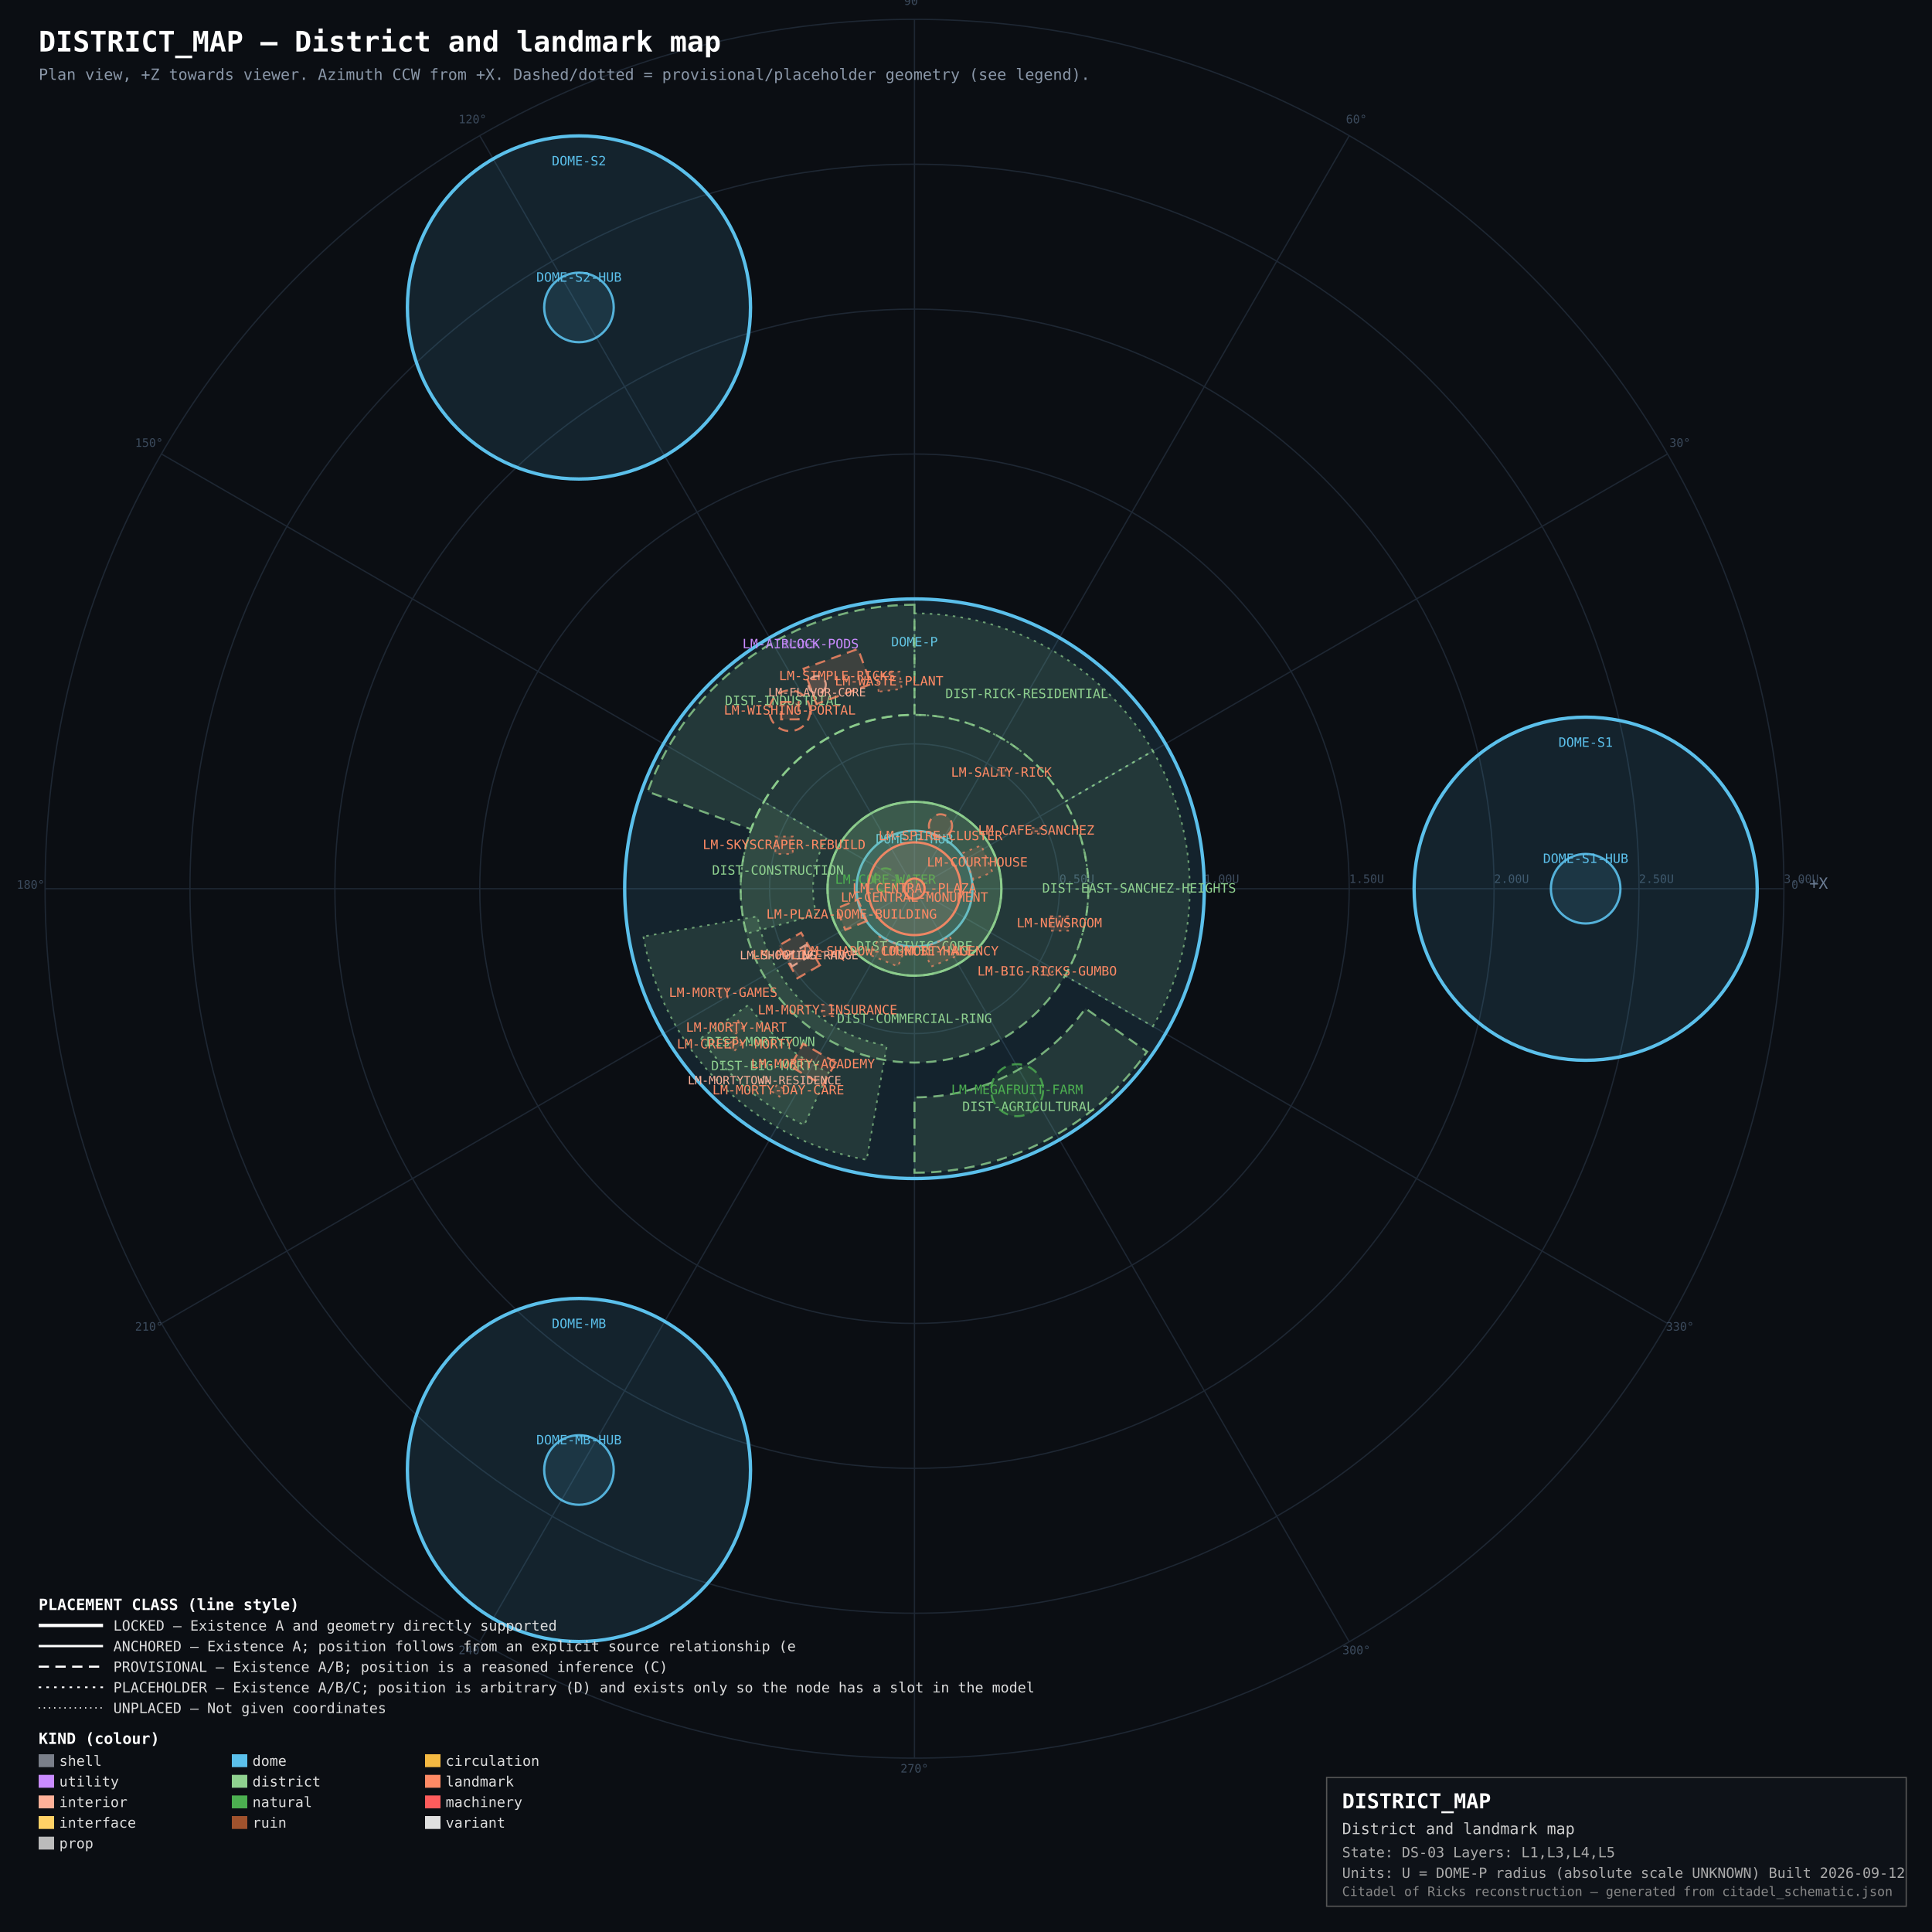
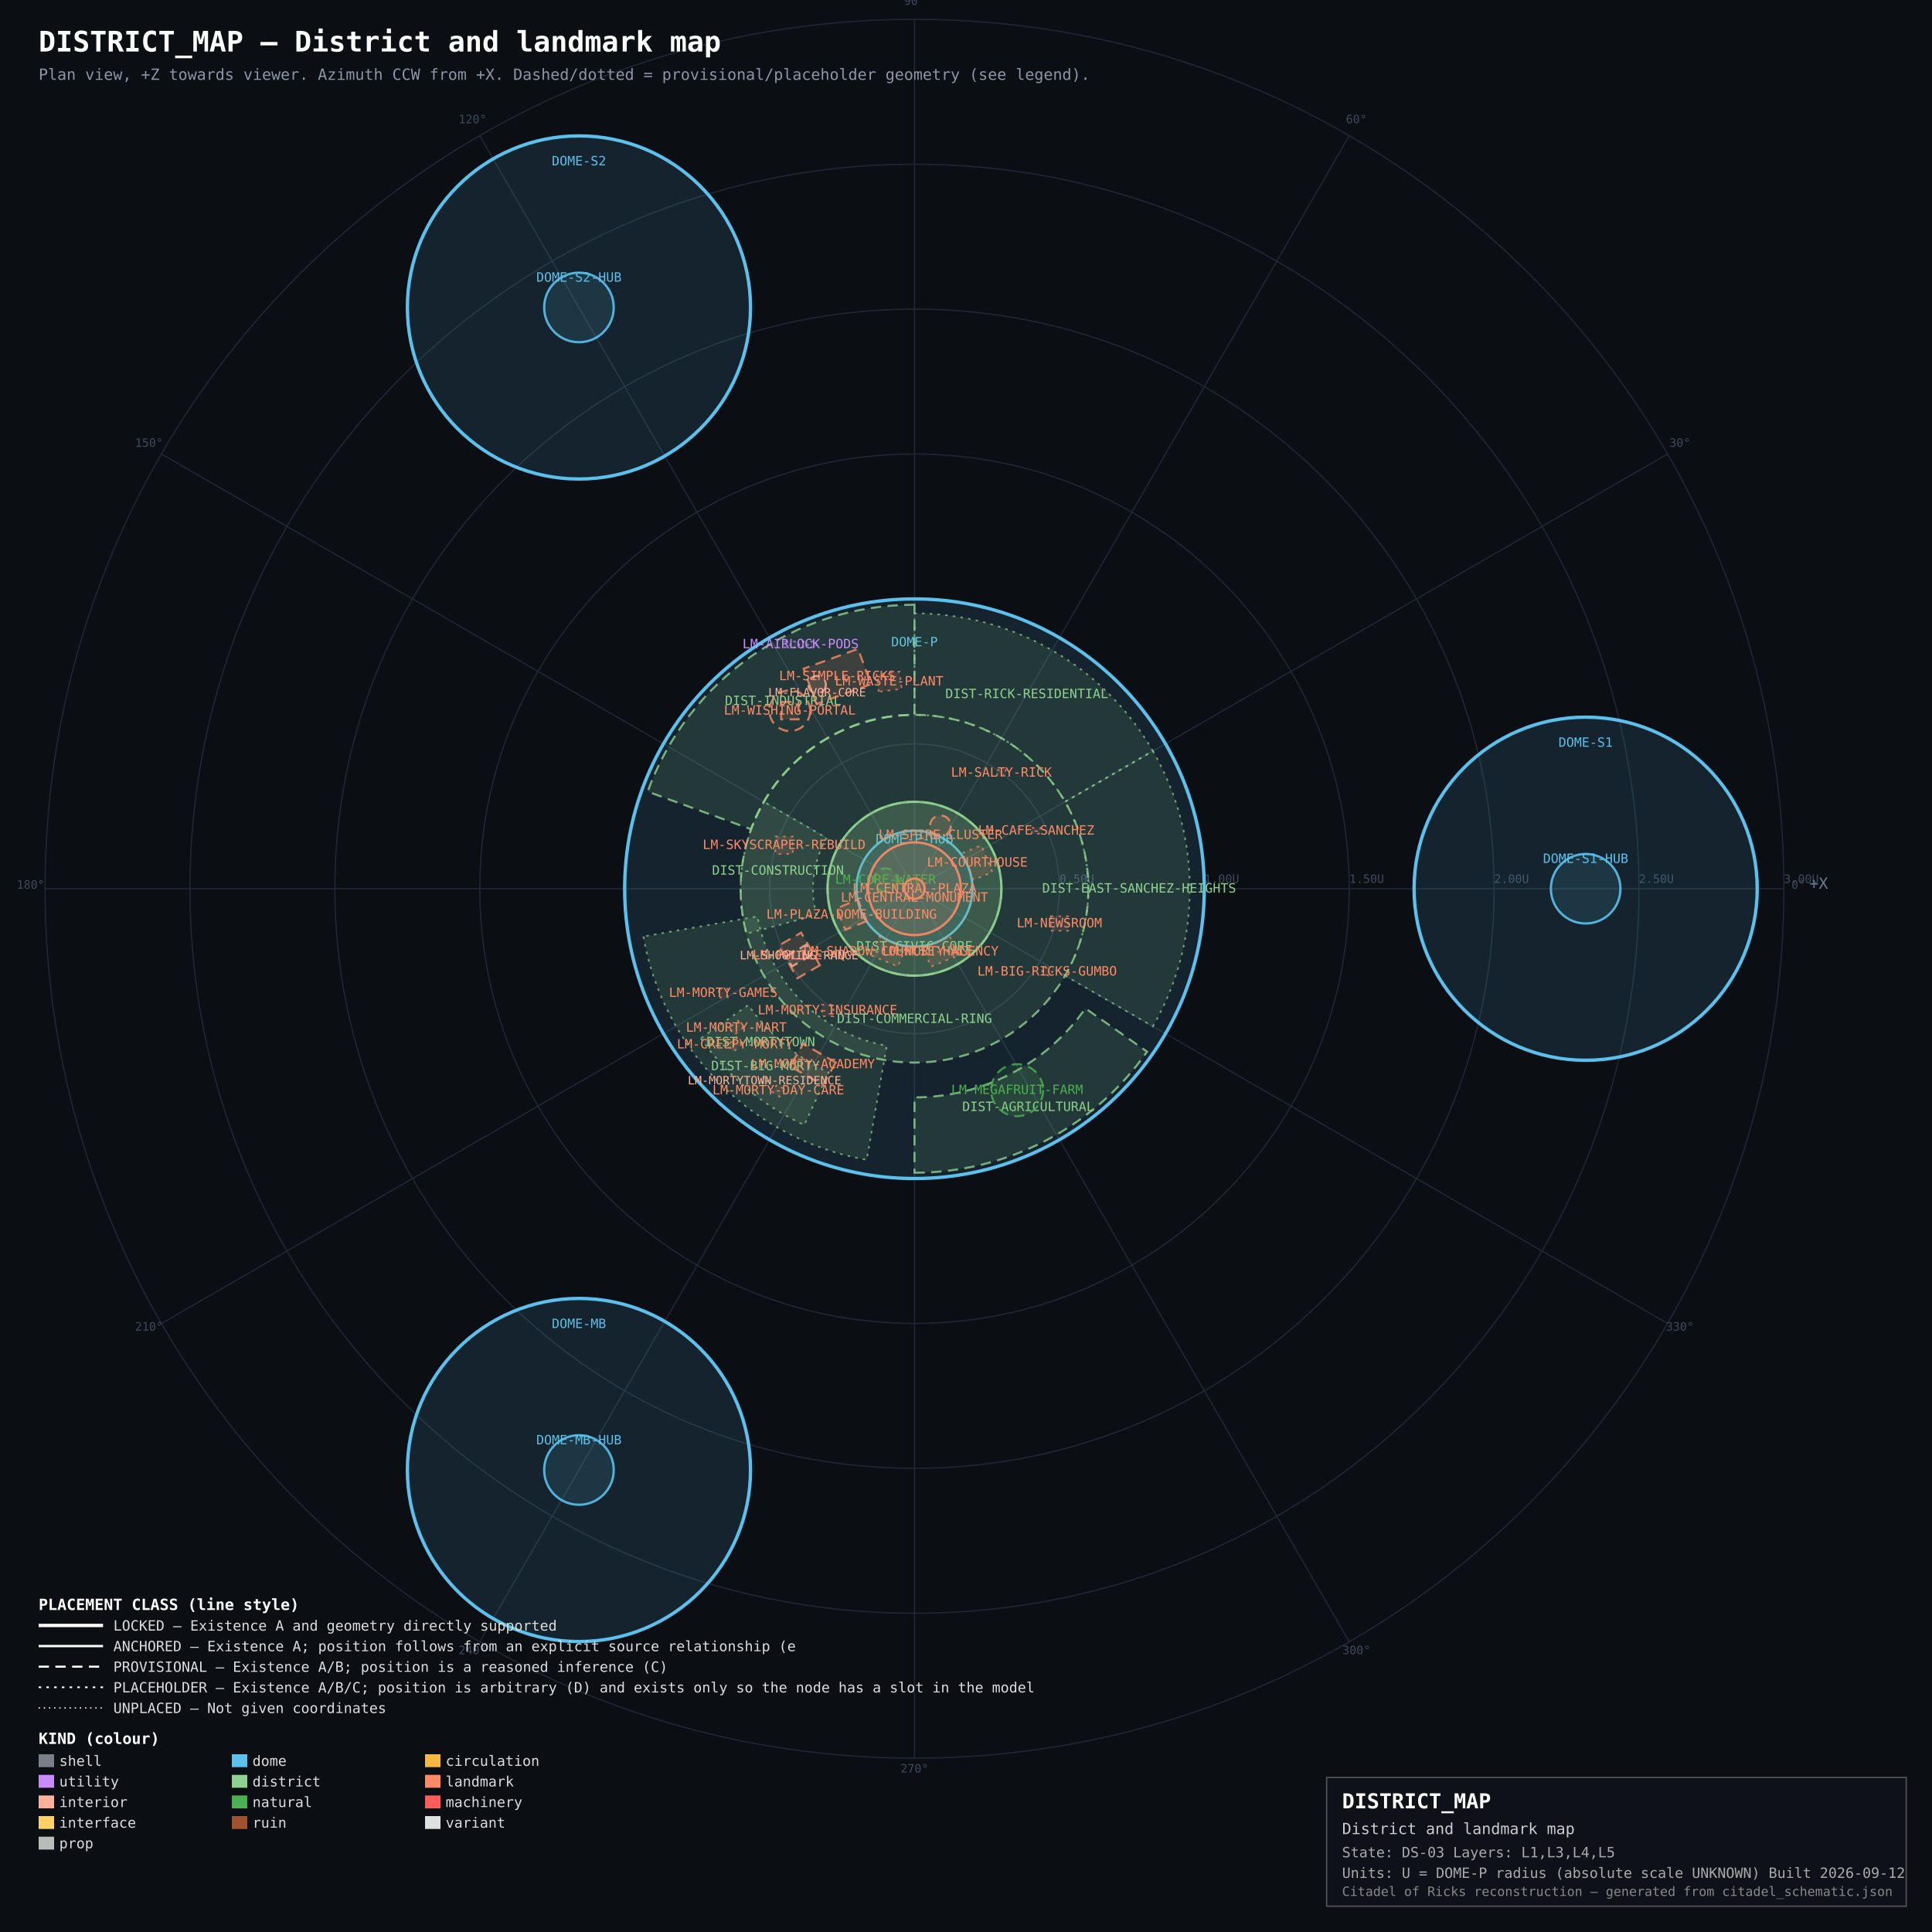
<svg xmlns="http://www.w3.org/2000/svg" width="1500" height="1500" viewBox="0 0 1500 1500" font-family="ui-monospace, Consolas, monospace">
  <rect width="1500" height="1500" fill="#0b0e13" />
  <circle cx="710.0" cy="690.0" r="112.5" stroke="#1e2733" stroke-width="1" fill="none" />
  <text x="822.5" y="685.5" font-size="9" text-anchor="start" fill="#3b4a5c" font-family="ui-monospace, Consolas, monospace">0.50U</text>
  <circle cx="710.0" cy="690.0" r="225.0" stroke="#1e2733" stroke-width="1" fill="none" />
  <text x="935.0" y="685.5" font-size="9" text-anchor="start" fill="#3b4a5c" font-family="ui-monospace, Consolas, monospace">1.00U</text>
  <circle cx="710.0" cy="690.0" r="337.5" stroke="#1e2733" stroke-width="1" fill="none" />
  <text x="1047.5" y="685.5" font-size="9" text-anchor="start" fill="#3b4a5c" font-family="ui-monospace, Consolas, monospace">1.50U</text>
  <circle cx="710.0" cy="690.0" r="450.0" stroke="#1e2733" stroke-width="1" fill="none" />
  <text x="1160.0" y="685.5" font-size="9" text-anchor="start" fill="#3b4a5c" font-family="ui-monospace, Consolas, monospace">2.00U</text>
  <circle cx="710.0" cy="690.0" r="562.5" stroke="#1e2733" stroke-width="1" fill="none" />
  <text x="1272.5" y="685.5" font-size="9" text-anchor="start" fill="#3b4a5c" font-family="ui-monospace, Consolas, monospace">2.50U</text>
  <circle cx="710.0" cy="690.0" r="675.0" stroke="#1e2733" stroke-width="1" fill="none" />
  <text x="1385.0" y="685.5" font-size="9" text-anchor="start" fill="#3b4a5c" font-family="ui-monospace, Consolas, monospace">3.00U</text>
  <line x1="710.0" y1="690.0" x2="1385.0" y2="690.0" stroke="#1e2733" stroke-width="1" />
  <text x="1396.2" y="690.0" font-size="9" text-anchor="middle" fill="#3b4a5c" font-family="ui-monospace, Consolas, monospace">0°</text>
  <line x1="710.0" y1="690.0" x2="1294.6" y2="352.5" stroke="#1e2733" stroke-width="1" />
  <text x="1304.3" y="346.9" font-size="9" text-anchor="middle" fill="#3b4a5c" font-family="ui-monospace, Consolas, monospace">30°</text>
  <line x1="710.0" y1="690.0" x2="1047.5" y2="105.4" stroke="#1e2733" stroke-width="1" />
  <text x="1053.1" y="95.7" font-size="9" text-anchor="middle" fill="#3b4a5c" font-family="ui-monospace, Consolas, monospace">60°</text>
  <line x1="710.0" y1="690.0" x2="710.0" y2="15.0" stroke="#1e2733" stroke-width="1" />
  <text x="710.0" y="3.8" font-size="9" text-anchor="middle" fill="#3b4a5c" font-family="ui-monospace, Consolas, monospace">90°</text>
  <line x1="710.0" y1="690.0" x2="372.5" y2="105.4" stroke="#1e2733" stroke-width="1" />
  <text x="366.9" y="95.7" font-size="9" text-anchor="middle" fill="#3b4a5c" font-family="ui-monospace, Consolas, monospace">120°</text>
  <line x1="710.0" y1="690.0" x2="125.4" y2="352.5" stroke="#1e2733" stroke-width="1" />
  <text x="115.7" y="346.9" font-size="9" text-anchor="middle" fill="#3b4a5c" font-family="ui-monospace, Consolas, monospace">150°</text>
  <line x1="710.0" y1="690.0" x2="35.0" y2="690.0" stroke="#1e2733" stroke-width="1" />
  <text x="23.8" y="690.0" font-size="9" text-anchor="middle" fill="#3b4a5c" font-family="ui-monospace, Consolas, monospace">180°</text>
  <line x1="710.0" y1="690.0" x2="125.4" y2="1027.5" stroke="#1e2733" stroke-width="1" />
  <text x="115.7" y="1033.1" font-size="9" text-anchor="middle" fill="#3b4a5c" font-family="ui-monospace, Consolas, monospace">210°</text>
  <line x1="710.0" y1="690.0" x2="372.5" y2="1274.6" stroke="#1e2733" stroke-width="1" />
  <text x="366.9" y="1284.3" font-size="9" text-anchor="middle" fill="#3b4a5c" font-family="ui-monospace, Consolas, monospace">240°</text>
  <line x1="710.0" y1="690.0" x2="710.0" y2="1365.0" stroke="#1e2733" stroke-width="1" />
  <text x="710.0" y="1376.2" font-size="9" text-anchor="middle" fill="#3b4a5c" font-family="ui-monospace, Consolas, monospace">270°</text>
  <line x1="710.0" y1="690.0" x2="1047.5" y2="1274.6" stroke="#1e2733" stroke-width="1" />
  <text x="1053.1" y="1284.3" font-size="9" text-anchor="middle" fill="#3b4a5c" font-family="ui-monospace, Consolas, monospace">300°</text>
  <line x1="710.0" y1="690.0" x2="1294.6" y2="1027.5" stroke="#1e2733" stroke-width="1" />
  <text x="1304.3" y="1033.1" font-size="9" text-anchor="middle" fill="#3b4a5c" font-family="ui-monospace, Consolas, monospace">330°</text>
  <text x="1412.0" y="690.0" font-size="12" text-anchor="middle" fill="#6b7c93" font-family="ui-monospace, Consolas, monospace">+X</text>
  <text x="710.0" y="-12.0" font-size="12" text-anchor="middle" fill="#6b7c93" font-family="ui-monospace, Consolas, monospace">+Y</text>
  <text x="30" y="40" font-size="22" fill="#fff" font-weight="bold">DISTRICT_MAP — District and landmark map</text>
  <text x="30" y="62" font-size="12" fill="#8a97a8">Plan view, +Z towards viewer. Azimuth CCW from +X. Dashed/dotted = provisional/placeholder geometry (see legend).</text>
  <circle cx="710.0" cy="690.0" r="225.0" stroke="#5bc0eb" stroke-width="2.6" stroke-opacity="1.0" fill="#5bc0eb" fill-opacity="0.12" />
  <text x="710.0" y="501.8" font-size="10" text-anchor="middle" fill="#5bc0eb" font-family="ui-monospace, Consolas, monospace">DOME-P</text>
  <circle cx="1231.1" cy="690.0" r="133.2" stroke="#5bc0eb" stroke-width="2.6" stroke-opacity="1.0" fill="#5bc0eb" fill-opacity="0.12" />
  <text x="1231.1" y="579.8" font-size="10" text-anchor="middle" fill="#5bc0eb" font-family="ui-monospace, Consolas, monospace">DOME-S1</text>
  <circle cx="449.5" cy="238.7" r="133.2" stroke="#5bc0eb" stroke-width="2.6" stroke-opacity="1.0" fill="#5bc0eb" fill-opacity="0.12" />
  <text x="449.5" y="128.4" font-size="10" text-anchor="middle" fill="#5bc0eb" font-family="ui-monospace, Consolas, monospace">DOME-S2</text>
  <circle cx="449.5" cy="1141.3" r="133.2" stroke="#5bc0eb" stroke-width="2.6" stroke-opacity="1.0" fill="#5bc0eb" fill-opacity="0.12" />
  <text x="449.5" y="1031.1" font-size="10" text-anchor="middle" fill="#5bc0eb" font-family="ui-monospace, Consolas, monospace">DOME-MB</text>
  <circle cx="710.0" cy="690.0" r="45.0" stroke="#5bc0eb" stroke-width="1.8" stroke-opacity="0.9" fill="#5bc0eb" fill-opacity="0.12" />
  <text x="710.0" y="654.8" font-size="10" text-anchor="middle" fill="#5bc0eb" font-family="ui-monospace, Consolas, monospace">DOME-P-HUB</text>
  <circle cx="1231.1" cy="690.0" r="27.0" stroke="#5bc0eb" stroke-width="1.8" stroke-opacity="0.9" fill="#5bc0eb" fill-opacity="0.12" />
  <text x="1231.1" y="670.0" font-size="10" text-anchor="middle" fill="#5bc0eb" font-family="ui-monospace, Consolas, monospace">DOME-S1-HUB</text>
  <circle cx="449.5" cy="238.7" r="27.0" stroke="#5bc0eb" stroke-width="1.8" stroke-opacity="0.9" fill="#5bc0eb" fill-opacity="0.12" />
  <text x="449.5" y="218.7" font-size="10" text-anchor="middle" fill="#5bc0eb" font-family="ui-monospace, Consolas, monospace">DOME-S2-HUB</text>
  <circle cx="449.5" cy="1141.3" r="27.0" stroke="#5bc0eb" stroke-width="1.8" stroke-opacity="0.9" fill="#5bc0eb" fill-opacity="0.12" />
  <text x="449.5" y="1121.4" font-size="10" text-anchor="middle" fill="#5bc0eb" font-family="ui-monospace, Consolas, monospace">DOME-MB-HUB</text>
  <circle cx="710.0" cy="690.0" r="67.5" stroke="#8fd18f" stroke-width="1.8" stroke-opacity="0.9" fill="#8fd18f" fill-opacity="0.12" />
  <text x="710.0" y="738.0" font-size="10" text-anchor="middle" fill="#8fd18f" font-family="ui-monospace, Consolas, monospace">DIST-CIVIC-CORE</text>
  <circle cx="710.0" cy="690.0" r="135.0" stroke="#8fd18f" stroke-width="1.6" stroke-opacity="0.8" stroke-dasharray="8,5" fill="#8fd18f" fill-opacity="0.12" />
  <circle cx="710.0" cy="690.0" r="67.5" stroke="#8fd18f" stroke-width="1.6" stroke-opacity="0.8" stroke-dasharray="8,5" fill="#8fd18f" fill-opacity="0.12" />
  <text x="710.0" y="794.2" font-size="10" text-anchor="middle" fill="#8fd18f" font-family="ui-monospace, Consolas, monospace">DIST-COMMERCIAL-RING</text>
  <path d="M 895.1,583.1 A 213.8 213.8 0 0 0 710.0,476.2 L 710.0,555.0 A 135.0 135.0 0 0 1 826.9,622.5 Z" stroke="#8fd18f" stroke-width="1.3" stroke-opacity="0.7" stroke-dasharray="2,4" fill="#8fd18f" fill-opacity="0.12" />
  <text x="797.2" y="542.0" font-size="10" text-anchor="middle" fill="#8fd18f" font-family="ui-monospace, Consolas, monospace">DIST-RICK-RESIDENTIAL</text>
  <path d="M 895.1,796.9 A 213.8 213.8 0 0 0 895.1,583.1 L 826.9,622.5 A 135.0 135.0 0 0 1 826.9,757.5 Z" stroke="#8fd18f" stroke-width="1.3" stroke-opacity="0.7" stroke-dasharray="2,4" fill="#8fd18f" fill-opacity="0.12" />
  <text x="884.4" y="693.0" font-size="10" text-anchor="middle" fill="#8fd18f" font-family="ui-monospace, Consolas, monospace">DIST-EAST-SANCHEZ-HEIGHTS</text>
  <path d="M 710.0,469.5 A 220.5 220.5 0 0 0 502.8,614.6 L 583.1,643.8 A 135.0 135.0 0 0 1 710.0,555.0 Z" stroke="#8fd18f" stroke-width="1.6" stroke-opacity="0.8" stroke-dasharray="8,5" fill="#8fd18f" fill-opacity="0.12" />
  <text x="608.0" y="547.4" font-size="10" text-anchor="middle" fill="#8fd18f" font-family="ui-monospace, Consolas, monospace">DIST-INDUSTRIAL</text>
  <path d="M 499.5,727.1 A 213.8 213.8 0 0 0 672.9,900.5 L 688.5,811.9 A 123.8 123.8 0 0 1 588.1,711.5 Z" stroke="#8fd18f" stroke-width="1.3" stroke-opacity="0.7" stroke-dasharray="2,4" fill="#8fd18f" fill-opacity="0.12" />
  <text x="590.7" y="812.3" font-size="10" text-anchor="middle" fill="#8fd18f" font-family="ui-monospace, Consolas, monospace">DIST-MORTYTOWN</text>
  <path d="M 544.1,806.1 A 202.5 202.5 0 0 0 624.4,873.5 L 643.4,832.7 A 157.5 157.5 0 0 1 581.0,780.3 Z" stroke="#8fd18f" stroke-width="1.3" stroke-opacity="0.7" stroke-dasharray="2,4" fill="#8fd18f" fill-opacity="0.12" />
  <text x="594.3" y="830.9" font-size="10" text-anchor="middle" fill="#8fd18f" font-family="ui-monospace, Consolas, monospace">DIST-BIG-MORTY</text>
  <path d="M 710.0,910.5 A 220.5 220.5 0 0 0 890.6,816.5 L 842.7,782.9 A 162.0 162.0 0 0 1 710.0,852.0 Z" stroke="#8fd18f" stroke-width="1.6" stroke-opacity="0.8" stroke-dasharray="8,5" fill="#8fd18f" fill-opacity="0.12" />
  <text x="798.3" y="862.6" font-size="10" text-anchor="middle" fill="#8fd18f" font-family="ui-monospace, Consolas, monospace">DIST-AGRICULTURAL</text>
  <path d="M 593.1,622.5 A 135.0 135.0 0 0 0 579.6,724.9 L 633.9,710.4 A 78.8 78.8 0 0 1 641.8,650.6 Z" stroke="#8fd18f" stroke-width="1.3" stroke-opacity="0.7" stroke-dasharray="2,4" fill="#8fd18f" fill-opacity="0.12" />
  <text x="604.0" y="679.1" font-size="10" text-anchor="middle" fill="#8fd18f" font-family="ui-monospace, Consolas, monospace">DIST-CONSTRUCTION</text>
  <rect x="609.2" y="498.1" width="4.5" height="4.5" stroke="#c98bff" stroke-width="1.3" stroke-opacity="0.7" stroke-dasharray="2,4" fill="#c98bff" fill-opacity="0.12" />
  <rect x="616.0" y="498.1" width="4.5" height="4.5" stroke="#c98bff" stroke-width="1.3" stroke-opacity="0.7" stroke-dasharray="2,4" fill="#c98bff" fill-opacity="0.12" />
  <rect x="622.7" y="498.1" width="4.5" height="4.5" stroke="#c98bff" stroke-width="1.3" stroke-opacity="0.7" stroke-dasharray="2,4" fill="#c98bff" fill-opacity="0.12" />
  <rect x="629.5" y="498.1" width="4.5" height="4.5" stroke="#c98bff" stroke-width="1.3" stroke-opacity="0.7" stroke-dasharray="2,4" fill="#c98bff" fill-opacity="0.12" />
  <text x="621.6" y="503.3" font-size="10" text-anchor="middle" fill="#c98bff" font-family="ui-monospace, Consolas, monospace">LM-AIRLOCK-PODS</text>
  <circle cx="687.5" cy="683.2" r="9.0" stroke="#4caf50" stroke-width="1.6" stroke-opacity="0.8" stroke-dasharray="8,5" fill="#4caf50" fill-opacity="0.12" />
  <text x="687.5" y="686.2" font-size="10" text-anchor="middle" fill="#4caf50" font-family="ui-monospace, Consolas, monospace">LM-CORE-WATER</text>
  <circle cx="789.7" cy="846.4" r="20.2" stroke="#4caf50" stroke-width="1.6" stroke-opacity="0.8" stroke-dasharray="8,5" fill="#4caf50" fill-opacity="0.12" />
  <text x="789.7" y="849.4" font-size="10" text-anchor="middle" fill="#4caf50" font-family="ui-monospace, Consolas, monospace">LM-MEGAFRUIT-FARM</text>
  <circle cx="710.0" cy="690.0" r="36.0" stroke="#ff8a65" stroke-width="1.8" stroke-opacity="0.9" fill="#ff8a65" fill-opacity="0.12" />
  <text x="710.0" y="693.0" font-size="10" text-anchor="middle" fill="#ff8a65" font-family="ui-monospace, Consolas, monospace">LM-CENTRAL-PLAZA</text>
  <circle cx="710.0" cy="690.0" r="7.9" stroke="#ff8a65" stroke-width="1.8" stroke-opacity="0.9" fill="#ff8a65" fill-opacity="0.12" />
  <text x="710.0" y="700.1" font-size="10" text-anchor="middle" fill="#ff8a65" font-family="ui-monospace, Consolas, monospace">LM-CENTRAL-MONUMENT</text>
-   <circle cx="730.2" cy="641.2" r="9.0" stroke="#ff8a65" stroke-width="1.6" stroke-opacity="0.8" stroke-dasharray="8,5" fill="#ff8a65" fill-opacity="0.12" />
-   <text x="730.2" y="652.3" font-size="10" text-anchor="middle" fill="#ff8a65" font-family="ui-monospace, Consolas, monospace">LM-SPIRE-CLUSTER</text>
+   <circle cx="730.2" cy="641.2" r="8.1" stroke="#ff8a65" stroke-width="1.6" stroke-opacity="0.8" stroke-dasharray="8,5" fill="#ff8a65" fill-opacity="0.12" />
+   <text x="730.2" y="651.4" font-size="10" text-anchor="middle" fill="#ff8a65" font-family="ui-monospace, Consolas, monospace">LM-SPIRE-CLUSTER</text>
  <rect x="652.2" y="701.2" width="18.0" height="18.0" stroke="#ff8a65" stroke-width="1.6" stroke-opacity="0.8" stroke-dasharray="8,5" fill="#ff8a65" fill-opacity="0.12" transform="rotate(-202.5 661.2 710.2)" />
  <text x="661.2" y="713.2" font-size="10" text-anchor="middle" fill="#ff8a65" font-family="ui-monospace, Consolas, monospace">LM-PLAZA-DOME-BUILDING</text>
  <rect x="681.9" y="727.6" width="15.8" height="22.5" stroke="#ff8a65" stroke-width="1.3" stroke-opacity="0.7" stroke-dasharray="2,4" fill="#ff8a65" fill-opacity="0.12" transform="rotate(-247.5 689.8 738.8)" />
  <text x="689.8" y="741.8" font-size="10" text-anchor="middle" fill="#ff8a65" font-family="ui-monospace, Consolas, monospace">LM-SHADOW-COUNCIL-HALL</text>
  <rect x="751.0" y="658.5" width="15.8" height="22.5" stroke="#ff8a65" stroke-width="1.3" stroke-opacity="0.7" stroke-dasharray="2,4" fill="#ff8a65" fill-opacity="0.12" transform="rotate(-22.5 758.8 669.8)" />
  <text x="758.8" y="672.8" font-size="10" text-anchor="middle" fill="#ff8a65" font-family="ui-monospace, Consolas, monospace">LM-COURTHOUSE</text>
  <rect x="722.4" y="727.6" width="15.8" height="22.5" stroke="#ff8a65" stroke-width="1.3" stroke-opacity="0.7" stroke-dasharray="2,4" fill="#ff8a65" fill-opacity="0.12" transform="rotate(-292.5 730.2 738.8)" />
  <text x="730.2" y="741.8" font-size="10" text-anchor="middle" fill="#ff8a65" font-family="ui-monospace, Consolas, monospace">LM-MORTY-AGENCY</text>
  <rect x="610.2" y="727.1" width="20.2" height="29.2" stroke="#ff8a65" stroke-width="1.6" stroke-opacity="0.8" stroke-dasharray="8,5" fill="#ff8a65" fill-opacity="0.12" transform="rotate(-210.0 620.4 741.8)" />
  <text x="620.4" y="744.8" font-size="10" text-anchor="middle" fill="#ff8a65" font-family="ui-monospace, Consolas, monospace">LM-POLICE-HQ</text>
  <rect x="621.1" y="811.8" width="20.2" height="29.2" stroke="#ff8a65" stroke-width="1.6" stroke-opacity="0.8" stroke-dasharray="8,5" fill="#ff8a65" fill-opacity="0.12" transform="rotate(-240.0 631.2 826.4)" />
  <text x="631.2" y="829.4" font-size="10" text-anchor="middle" fill="#ff8a65" font-family="ui-monospace, Consolas, monospace">LM-MORTY-ACADEMY</text>
  <rect x="635.3" y="502.6" width="29.2" height="45.0" stroke="#ff8a65" stroke-width="1.6" stroke-opacity="0.8" stroke-dasharray="8,5" fill="#ff8a65" fill-opacity="0.12" transform="rotate(-110.0 650.0 525.1)" />
  <text x="650.0" y="528.1" font-size="10" text-anchor="middle" fill="#ff8a65" font-family="ui-monospace, Consolas, monospace">LM-SIMPLE-RICKS</text>
  <circle cx="613.2" cy="551.8" r="15.8" stroke="#ff8a65" stroke-width="1.6" stroke-opacity="0.8" stroke-dasharray="8,5" fill="none" />
  <rect x="606.5" y="545.0" width="13.5" height="13.5" stroke="#ff8a65" stroke-width="1.6" stroke-opacity="0.8" stroke-dasharray="8,5" fill="#ff8a65" fill-opacity="0.12" />
  <text x="613.2" y="554.8" font-size="10" text-anchor="middle" fill="#ff8a65" font-family="ui-monospace, Consolas, monospace">LM-WISHING-PORTAL</text>
  <rect x="683.5" y="520.2" width="13.5" height="18.0" stroke="#ff8a65" stroke-width="1.3" stroke-opacity="0.7" stroke-dasharray="2,4" fill="#ff8a65" fill-opacity="0.12" transform="rotate(-97.0 690.3 529.2)" />
  <text x="690.3" y="532.2" font-size="10" text-anchor="middle" fill="#ff8a65" font-family="ui-monospace, Consolas, monospace">LM-WASTE-PLANT</text>
  <rect x="801.1" y="642.8" width="6.8" height="4.5" stroke="#ff8a65" stroke-width="1.3" stroke-opacity="0.7" stroke-dasharray="2,4" fill="#ff8a65" fill-opacity="0.12" />
  <text x="804.5" y="648.0" font-size="10" text-anchor="middle" fill="#ff8a65" font-family="ui-monospace, Consolas, monospace">LM-CAFE-SANCHEZ</text>
  <rect x="815.8" y="711.4" width="13.5" height="11.2" stroke="#ff8a65" stroke-width="1.3" stroke-opacity="0.7" stroke-dasharray="2,4" fill="#ff8a65" fill-opacity="0.12" />
  <text x="822.5" y="720.0" font-size="10" text-anchor="middle" fill="#ff8a65" font-family="ui-monospace, Consolas, monospace">LM-NEWSROOM</text>
  <rect x="602.0" y="649.5" width="13.5" height="13.5" stroke="#ff8a65" stroke-width="1.3" stroke-opacity="0.7" stroke-dasharray="2,4" fill="#ff8a65" fill-opacity="0.12" />
  <text x="608.8" y="659.2" font-size="10" text-anchor="middle" fill="#ff8a65" font-family="ui-monospace, Consolas, monospace">LM-SKYSCRAPER-REBUILD</text>
  <rect x="567.2" y="794.7" width="9.0" height="6.8" stroke="#ff8a65" stroke-width="1.3" stroke-opacity="0.7" stroke-dasharray="2,4" fill="#ff8a65" fill-opacity="0.12" transform="rotate(-218.0 571.7 798.0)" />
  <text x="571.7" y="801.0" font-size="10" text-anchor="middle" fill="#ff8a65" font-family="ui-monospace, Consolas, monospace">LM-MORTY-MART</text>
  <rect x="566.2" y="807.7" width="9.0" height="6.8" stroke="#ff8a65" stroke-width="1.3" stroke-opacity="0.7" stroke-dasharray="2,4" fill="#ff8a65" fill-opacity="0.12" transform="rotate(-221.0 570.7 811.0)" />
  <text x="570.7" y="814.0" font-size="10" text-anchor="middle" fill="#ff8a65" font-family="ui-monospace, Consolas, monospace">LM-CREEPY-MORTY</text>
  <rect x="600.9" y="843.3" width="6.8" height="6.8" stroke="#ff8a65" stroke-width="1.3" stroke-opacity="0.7" stroke-dasharray="2,4" fill="#ff8a65" fill-opacity="0.12" transform="rotate(-236.0 604.3 846.7)" />
  <text x="604.3" y="849.7" font-size="10" text-anchor="middle" fill="#ff8a65" font-family="ui-monospace, Consolas, monospace">LM-MORTY-DAY-CARE</text>
  <rect x="558.1" y="767.6" width="6.8" height="6.8" stroke="#ff8a65" stroke-width="1.3" stroke-opacity="0.7" stroke-dasharray="2,4" fill="#ff8a65" fill-opacity="0.12" />
  <text x="561.5" y="774.0" font-size="10" text-anchor="middle" fill="#ff8a65" font-family="ui-monospace, Consolas, monospace">LM-MORTY-GAMES</text>
  <rect x="638.0" y="780.0" width="9.0" height="9.0" stroke="#ff8a65" stroke-width="1.3" stroke-opacity="0.7" stroke-dasharray="2,4" fill="#ff8a65" fill-opacity="0.12" />
  <text x="642.5" y="787.5" font-size="10" text-anchor="middle" fill="#ff8a65" font-family="ui-monospace, Consolas, monospace">LM-MORTY-INSURANCE</text>
  <rect x="774.1" y="597.8" width="6.8" height="4.5" stroke="#ff8a65" stroke-width="1.3" stroke-opacity="0.7" stroke-dasharray="2,4" fill="#ff8a65" fill-opacity="0.12" />
  <text x="777.5" y="603.0" font-size="10" text-anchor="middle" fill="#ff8a65" font-family="ui-monospace, Consolas, monospace">LM-SALTY-RICK</text>
  <rect x="809.7" y="752.1" width="6.8" height="4.5" stroke="#ff8a65" stroke-width="1.3" stroke-opacity="0.7" stroke-dasharray="2,4" fill="#ff8a65" fill-opacity="0.12" transform="rotate(32.0 813.0 754.4)" />
  <text x="813.0" y="757.4" font-size="10" text-anchor="middle" fill="#ff8a65" font-family="ui-monospace, Consolas, monospace">LM-BIG-RICKS-GUMBO</text>
  <rect x="611.4" y="737.2" width="18.0" height="9.0" stroke="#ffb199" stroke-width="1.6" stroke-opacity="0.8" stroke-dasharray="8,5" fill="#ffb199" fill-opacity="0.12" transform="rotate(-210.0 620.4 741.8)" />
  <text x="620.4" y="744.8" font-size="9" text-anchor="middle" fill="#ffb199" font-family="ui-monospace, Consolas, monospace">LM-SHOOTING-RANGE</text>
  <circle cx="634.4" cy="531.6" r="6.8" stroke="#ffb199" stroke-width="1.6" stroke-opacity="0.8" stroke-dasharray="8,5" fill="#ffb199" fill-opacity="0.12" />
  <text x="634.4" y="540.7" font-size="9" text-anchor="middle" fill="#ffb199" font-family="ui-monospace, Consolas, monospace">LM-FLAVOR-CORE</text>
  <rect x="591.4" y="836.7" width="4.5" height="4.5" stroke="#ffb199" stroke-width="1.3" stroke-opacity="0.7" stroke-dasharray="2,4" fill="#ffb199" fill-opacity="0.12" transform="rotate(-232.0 593.6 838.9)" />
  <text x="593.6" y="841.9" font-size="9" text-anchor="middle" fill="#ffb199" font-family="ui-monospace, Consolas, monospace">LM-MORTYTOWN-RESIDENCE</text>
  <text x="30" y="1250" font-size="12" fill="#fff" font-family="ui-monospace, Consolas, monospace" font-weight="bold">PLACEMENT CLASS (line style)</text>
  <line x1="30" y1="1262" x2="80" y2="1262" stroke="#fff" stroke-width="2.6" />
  <text x="88" y="1266" font-size="11" fill="#ddd" font-family="ui-monospace, Consolas, monospace">LOCKED — Existence A and geometry directly supported</text>
  <line x1="30" y1="1278" x2="80" y2="1278" stroke="#fff" stroke-width="1.8" />
  <text x="88" y="1282" font-size="11" fill="#ddd" font-family="ui-monospace, Consolas, monospace">ANCHORED — Existence A; position follows from an explicit source relationship (e</text>
  <line x1="30" y1="1294" x2="80" y2="1294" stroke="#fff" stroke-width="1.6" stroke-dasharray="8,5" />
  <text x="88" y="1298" font-size="11" fill="#ddd" font-family="ui-monospace, Consolas, monospace">PROVISIONAL — Existence A/B; position is a reasoned inference (C)</text>
  <line x1="30" y1="1310" x2="80" y2="1310" stroke="#fff" stroke-width="1.3" stroke-dasharray="2,4" />
  <text x="88" y="1314" font-size="11" fill="#ddd" font-family="ui-monospace, Consolas, monospace">PLACEHOLDER — Existence A/B/C; position is arbitrary (D) and exists only so the node has a slot in the model</text>
  <line x1="30" y1="1326" x2="80" y2="1326" stroke="#fff" stroke-width="1.0" stroke-dasharray="1,3" />
  <text x="88" y="1330" font-size="11" fill="#ddd" font-family="ui-monospace, Consolas, monospace">UNPLACED — Not given coordinates</text>
  <text x="30" y="1354" font-size="12" fill="#fff" font-family="ui-monospace, Consolas, monospace" font-weight="bold">KIND (colour)</text>
  <rect x="30" y="1362" width="12" height="10" fill="#7a7f8a" />
  <text x="46" y="1371" font-size="11" fill="#ddd" font-family="ui-monospace, Consolas, monospace">shell</text>
  <rect x="180" y="1362" width="12" height="10" fill="#5bc0eb" />
  <text x="196" y="1371" font-size="11" fill="#ddd" font-family="ui-monospace, Consolas, monospace">dome</text>
  <rect x="330" y="1362" width="12" height="10" fill="#f5b942" />
  <text x="346" y="1371" font-size="11" fill="#ddd" font-family="ui-monospace, Consolas, monospace">circulation</text>
  <rect x="30" y="1378" width="12" height="10" fill="#c98bff" />
  <text x="46" y="1387" font-size="11" fill="#ddd" font-family="ui-monospace, Consolas, monospace">utility</text>
  <rect x="180" y="1378" width="12" height="10" fill="#8fd18f" />
  <text x="196" y="1387" font-size="11" fill="#ddd" font-family="ui-monospace, Consolas, monospace">district</text>
  <rect x="330" y="1378" width="12" height="10" fill="#ff8a65" />
  <text x="346" y="1387" font-size="11" fill="#ddd" font-family="ui-monospace, Consolas, monospace">landmark</text>
  <rect x="30" y="1394" width="12" height="10" fill="#ffb199" />
  <text x="46" y="1403" font-size="11" fill="#ddd" font-family="ui-monospace, Consolas, monospace">interior</text>
  <rect x="180" y="1394" width="12" height="10" fill="#4caf50" />
  <text x="196" y="1403" font-size="11" fill="#ddd" font-family="ui-monospace, Consolas, monospace">natural</text>
  <rect x="330" y="1394" width="12" height="10" fill="#ff5c5c" />
  <text x="346" y="1403" font-size="11" fill="#ddd" font-family="ui-monospace, Consolas, monospace">machinery</text>
  <rect x="30" y="1410" width="12" height="10" fill="#ffd166" />
  <text x="46" y="1419" font-size="11" fill="#ddd" font-family="ui-monospace, Consolas, monospace">interface</text>
  <rect x="180" y="1410" width="12" height="10" fill="#a0522d" />
  <text x="196" y="1419" font-size="11" fill="#ddd" font-family="ui-monospace, Consolas, monospace">ruin</text>
  <rect x="330" y="1410" width="12" height="10" fill="#e0e0e0" />
  <text x="346" y="1419" font-size="11" fill="#ddd" font-family="ui-monospace, Consolas, monospace">variant</text>
  <rect x="30" y="1426" width="12" height="10" fill="#bbbbbb" />
  <text x="46" y="1435" font-size="11" fill="#ddd" font-family="ui-monospace, Consolas, monospace">prop</text>
  <rect x="1030" y="1380" width="450" height="100" fill="#0e1218" stroke="#555" />
  <text x="1042" y="1404" font-size="16" fill="#fff" font-family="ui-monospace, Consolas, monospace" font-weight="bold">DISTRICT_MAP</text>
  <text x="1042" y="1424" font-size="12" fill="#ccc" font-family="ui-monospace, Consolas, monospace">District and landmark map</text>
  <text x="1042" y="1442" font-size="11" fill="#aaa" font-family="ui-monospace, Consolas, monospace">State: DS-03   Layers: L1,L3,L4,L5</text>
  <text x="1042" y="1458" font-size="11" fill="#aaa" font-family="ui-monospace, Consolas, monospace">Units: U = DOME-P radius (absolute scale UNKNOWN)   Built 2026-09-12</text>
  <text x="1042" y="1472" font-size="10" fill="#888" font-family="ui-monospace, Consolas, monospace">Citadel of Ricks reconstruction — generated from citadel_schematic.json</text>
</svg>
